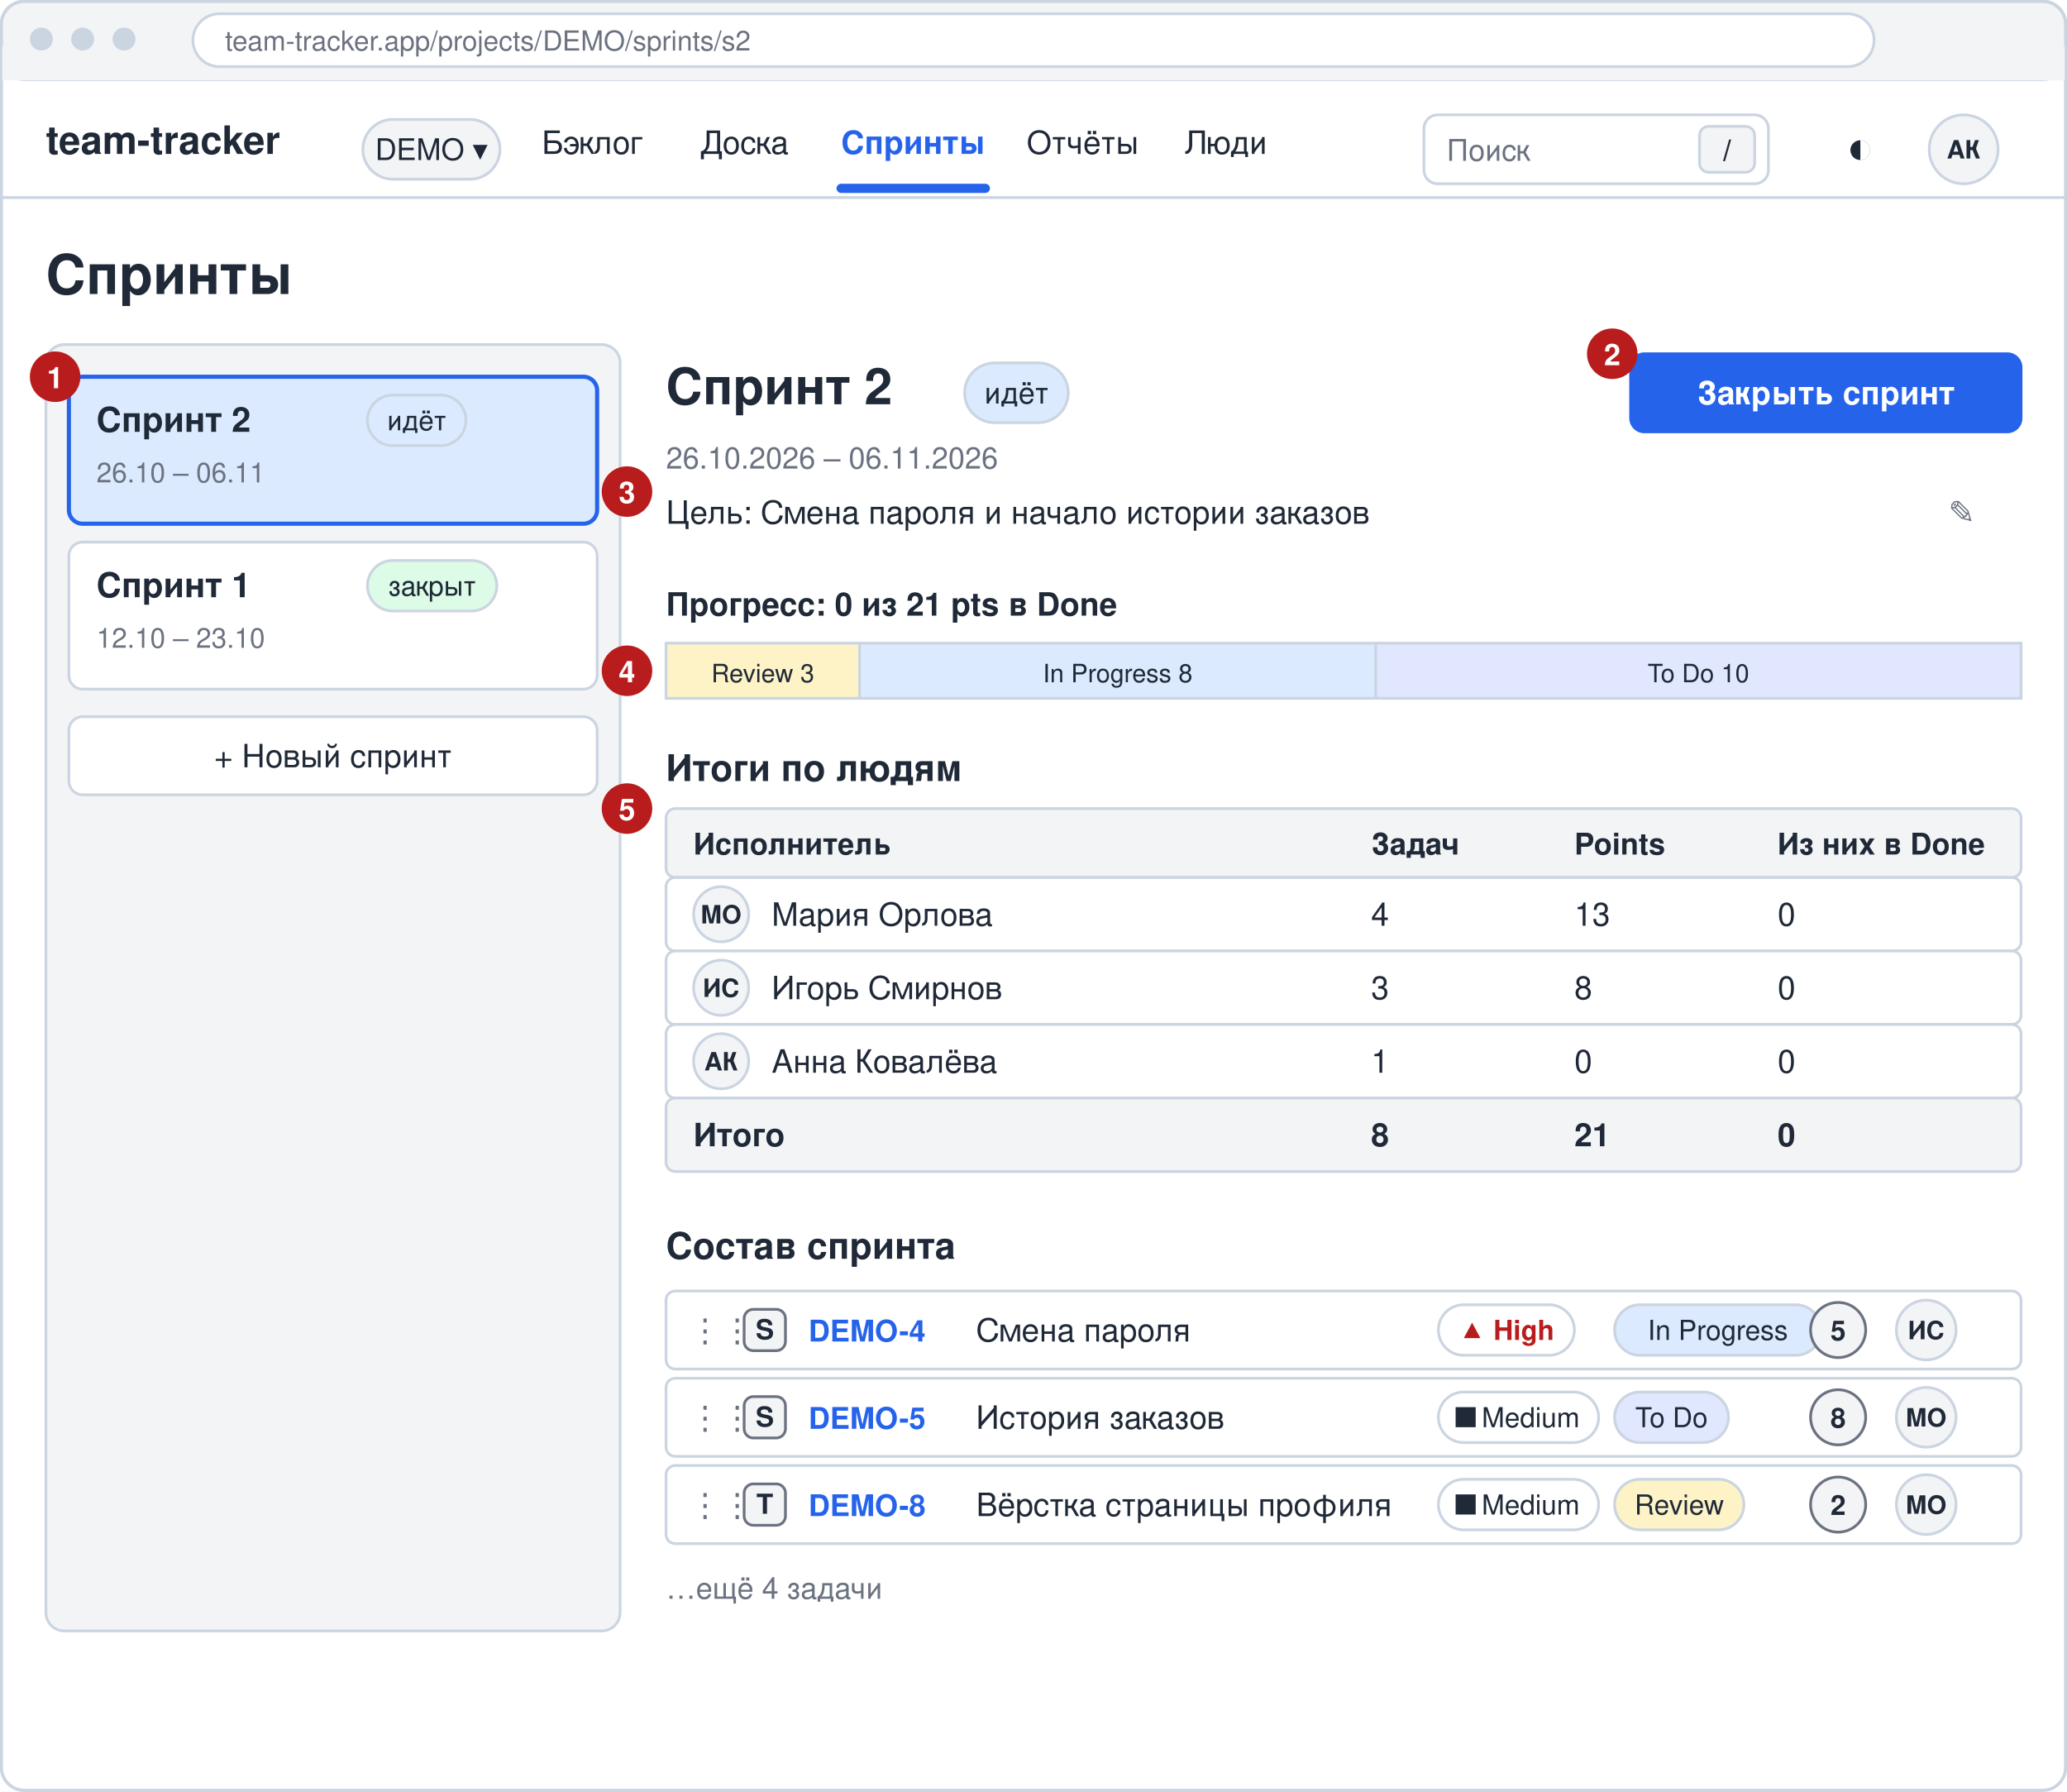
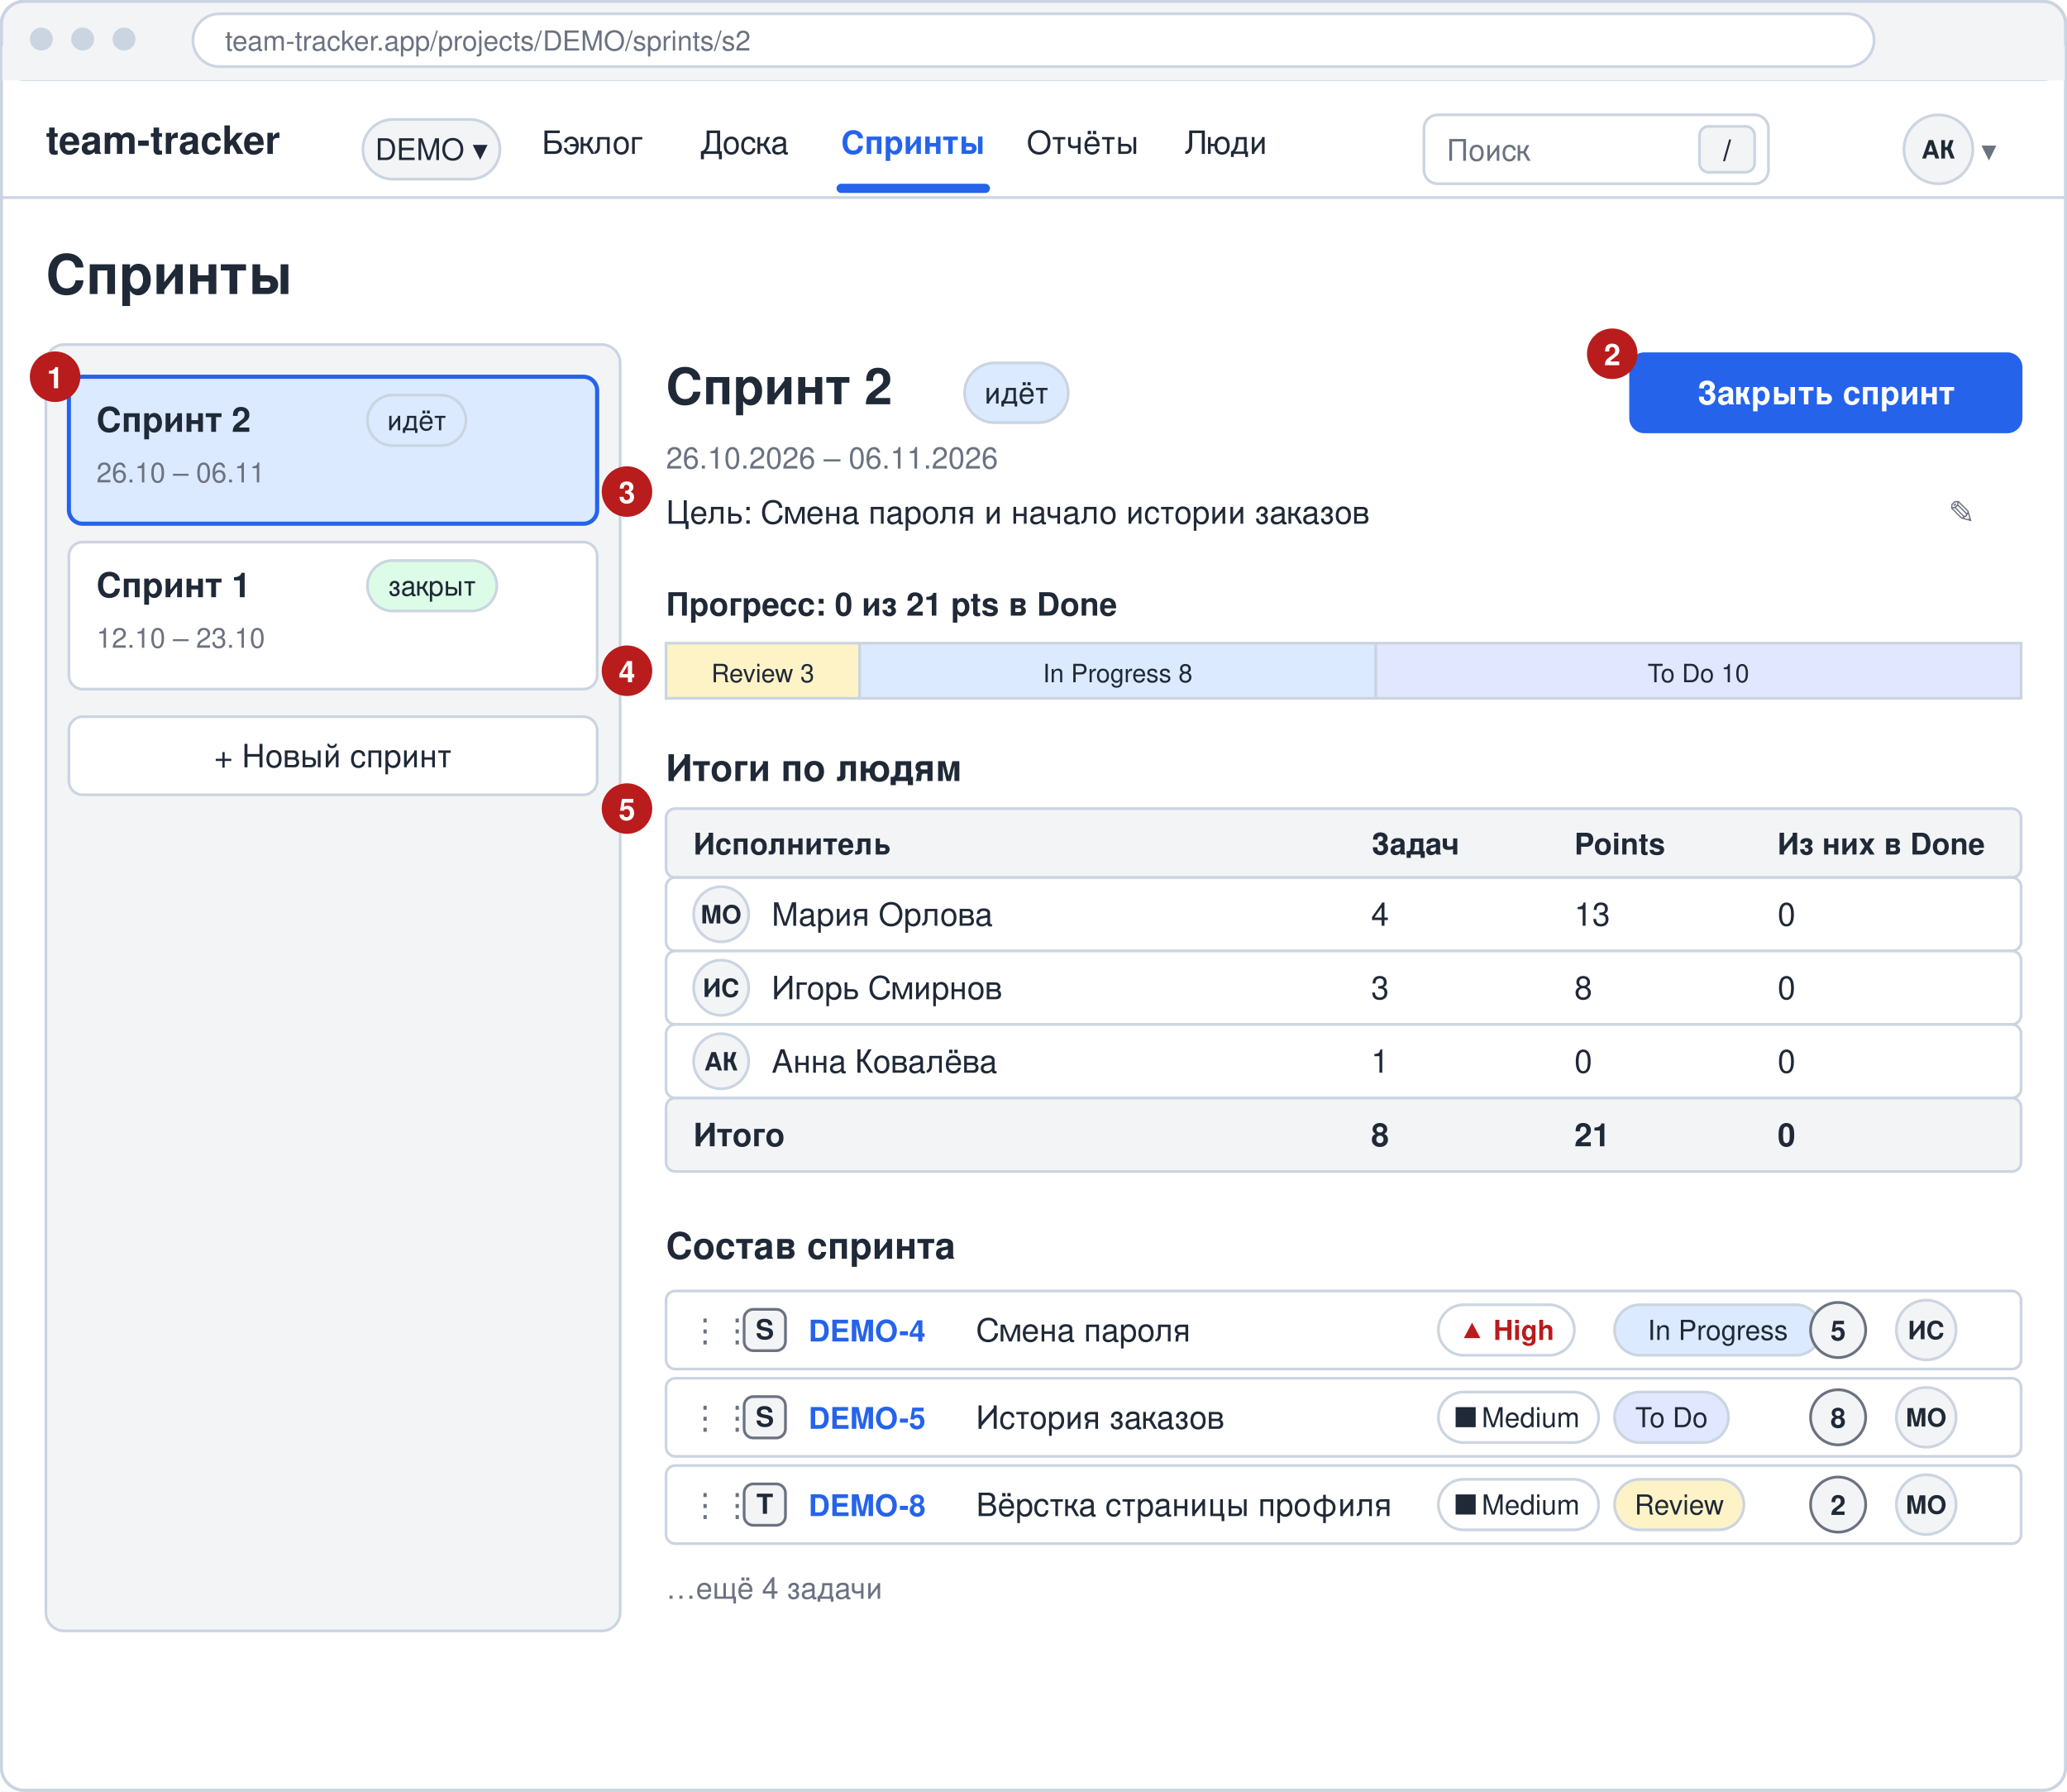
<svg xmlns="http://www.w3.org/2000/svg" width="900" height="780" viewBox="0 0 900 780" font-family="Helvetica, Arial, 'Segoe UI', 'DejaVu Sans', sans-serif" role="img" aria-label="Экран «Спринты»">
  <rect width="900" height="780" fill="#ffffff" />
  <rect x="0.6" y="0.6" width="898.8" height="778.8" rx="10" fill="#ffffff" stroke="#cbd5e1" stroke-width="1.4" />
  <rect x="0.6" y="0.6" width="898.8" height="34" rx="10" fill="#f3f4f6" stroke="#cbd5e1" stroke-width="1.4" />
  <rect x="1" y="20" width="898" height="15" rx="0" fill="#f3f4f6" />
  <circle cx="18" cy="17" r="5" fill="#cbd5e1" />
  <circle cx="36" cy="17" r="5" fill="#cbd5e1" />
  <circle cx="54" cy="17" r="5" fill="#cbd5e1" />
  <rect x="84" y="6" width="732" height="23" rx="11.5" fill="#ffffff" stroke="#cbd5e1" stroke-width="1.2" />
  <text x="98" y="22" text-anchor="start" font-size="12" fill="#6b7280">team-tracker.app/projects/DEMO/sprints/s2</text>
  <line x1="1" y1="86" x2="899" y2="86" stroke="#cbd5e1" stroke-width="1.2" />
  <text x="20" y="67" text-anchor="start" font-size="17" font-weight="bold" fill="#1f2937">team-tracker</text>
  <rect x="158" y="52" width="59.68" height="26" rx="13.0" fill="#f3f4f6" stroke="#cbd5e1" stroke-width="1.2" />
  <text x="187.84" y="69.68" text-anchor="middle" font-size="13" fill="#1f2937">DEMO ▾</text>
  <text x="236" y="67" text-anchor="start" font-size="14" fill="#1f2937">Бэклог</text>
  <text x="305.04" y="67" text-anchor="start" font-size="14" fill="#1f2937">Доска</text>
  <text x="366.24" y="67" text-anchor="start" font-size="14" font-weight="bold" fill="#2563eb">Спринты</text>
  <rect x="364.24" y="80" width="66.8" height="4" rx="2" fill="#2563eb" />
  <text x="447.04" y="67" text-anchor="start" font-size="14" fill="#1f2937">Отчёты</text>
  <text x="516.08" y="67" text-anchor="start" font-size="14" fill="#1f2937">Люди</text>
  <rect x="620" y="50" width="150" height="30" rx="6" fill="#ffffff" stroke="#cbd5e1" stroke-width="1.2" />
  <text x="630" y="70" text-anchor="start" font-size="13" fill="#6b7280">Поиск</text>
  <rect x="740" y="55" width="24" height="20" rx="4" fill="#f3f4f6" stroke="#cbd5e1" stroke-width="1.2" />
  <text x="752" y="70" text-anchor="middle" font-size="13" font-weight="bold" fill="#1f2937">/</text>
-   <text x="810" y="71" text-anchor="middle" font-size="20" fill="#1f2937">◐</text>
-   <circle cx="855" cy="65" r="15" fill="#f3f4f6" stroke="#cbd5e1" stroke-width="1.2" />
-   <text x="855" y="69" text-anchor="middle" font-size="11" font-weight="bold" fill="#1f2937">АК</text>
+   <circle cx="844" cy="65" r="15" fill="#f3f4f6" stroke="#cbd5e1" stroke-width="1.2" />
+   <text x="844" y="69" text-anchor="middle" font-size="11" font-weight="bold" fill="#1f2937">АК</text>
+   <text x="866" y="70" text-anchor="middle" font-size="13" fill="#6b7280">▾</text>
  <text x="20" y="128" text-anchor="start" font-size="24" font-weight="bold" fill="#1f2937">Спринты</text>
  <rect x="20" y="150" width="250" height="560" rx="8" fill="#f3f4f6" stroke="#cbd5e1" stroke-width="1.2" />
  <rect x="30" y="164" width="230" height="64" rx="6" fill="#dbeafe" stroke="#2563eb" stroke-width="1.8" />
  <text x="42" y="188" text-anchor="start" font-size="15" font-weight="bold" fill="#1f2937">Спринт 2</text>
  <rect x="160" y="172" width="42.88" height="22" rx="11.0" fill="#dbeafe" stroke="#cbd5e1" stroke-width="1.2" />
  <text x="181.44" y="187.32" text-anchor="middle" font-size="12" fill="#1f2937">идёт</text>
  <text x="42" y="210" text-anchor="start" font-size="12" fill="#6b7280">26.10 – 06.11</text>
  <rect x="30" y="236" width="230" height="64" rx="6" fill="#ffffff" stroke="#cbd5e1" stroke-width="1.2" />
  <text x="42" y="260" text-anchor="start" font-size="15" font-weight="bold" fill="#1f2937">Спринт 1</text>
  <rect x="160" y="244" width="56.32" height="22" rx="11.0" fill="#dcfce7" stroke="#cbd5e1" stroke-width="1.2" />
  <text x="188.16" y="259.32" text-anchor="middle" font-size="12" fill="#1f2937">закрыт</text>
  <text x="42" y="282" text-anchor="start" font-size="12" fill="#6b7280">12.10 – 23.10</text>
  <rect x="30" y="312" width="230" height="34" rx="6" fill="#ffffff" stroke="#cbd5e1" stroke-width="1.2" />
  <text x="145.0" y="334.04" text-anchor="middle" font-size="14" fill="#1f2937">+ Новый спринт</text>
  <circle cx="24" cy="164" r="11" fill="#b91c1c" />
  <text x="24" y="169" text-anchor="middle" font-size="13" font-weight="bold" fill="#ffffff">1</text>
  <text x="290" y="176" text-anchor="start" font-size="22" font-weight="bold" fill="#1f2937">Спринт 2</text>
  <rect x="420" y="158" width="45.12" height="26" rx="13.0" fill="#dbeafe" stroke="#cbd5e1" stroke-width="1.2" />
  <text x="442.56" y="175.68" text-anchor="middle" font-size="13" fill="#1f2937">идёт</text>
  <rect x="710" y="154" width="170" height="34" rx="6" fill="#2563eb" stroke="#2563eb" stroke-width="1.2" />
  <text x="795.0" y="176.04" text-anchor="middle" font-size="14" font-weight="bold" fill="#ffffff">Закрыть спринт</text>
  <circle cx="702" cy="154" r="11" fill="#b91c1c" />
  <text x="702" y="159" text-anchor="middle" font-size="13" font-weight="bold" fill="#ffffff">2</text>
  <text x="290" y="204" text-anchor="start" font-size="13" fill="#6b7280">26.10.2026 – 06.11.2026</text>
  <text x="290" y="228" text-anchor="start" font-size="14" fill="#1f2937">Цель: Смена пароля и начало истории заказов</text>
  <text x="860" y="228" text-anchor="end" font-size="14" fill="#6b7280">✎</text>
  <circle cx="273" cy="214" r="11" fill="#b91c1c" />
  <text x="273" y="219" text-anchor="middle" font-size="13" font-weight="bold" fill="#ffffff">3</text>
  <text x="290" y="268" text-anchor="start" font-size="14" font-weight="bold" fill="#1f2937">Прогресс: 0 из 21 pts в Done</text>
  <rect x="290" y="280" width="84.286" height="24" rx="0" fill="#fef3c7" stroke="#cbd5e1" stroke-width="1.2" />
  <text x="332.143" y="297" text-anchor="middle" font-size="11" fill="#1f2937">Review 3</text>
  <rect x="374.286" y="280" width="224.762" height="24" rx="0" fill="#dbeafe" stroke="#cbd5e1" stroke-width="1.2" />
  <text x="486.667" y="297" text-anchor="middle" font-size="11" fill="#1f2937">In Progress 8</text>
  <rect x="599.048" y="280" width="280.952" height="24" rx="0" fill="#e0e7ff" stroke="#cbd5e1" stroke-width="1.2" />
  <text x="739.524" y="297" text-anchor="middle" font-size="11" fill="#1f2937">To Do 10</text>
  <circle cx="273" cy="292" r="11" fill="#b91c1c" />
  <text x="273" y="297" text-anchor="middle" font-size="13" font-weight="bold" fill="#ffffff">4</text>
  <text x="290" y="340" text-anchor="start" font-size="16" font-weight="bold" fill="#1f2937">Итоги по людям</text>
  <rect x="290" y="352" width="590" height="30" rx="4" fill="#f3f4f6" stroke="#cbd5e1" stroke-width="1.2" />
  <text x="302" y="372" text-anchor="start" font-size="13" font-weight="bold" fill="#1f2937">Исполнитель</text>
  <text x="597.0" y="372" text-anchor="start" font-size="13" font-weight="bold" fill="#1f2937">Задач</text>
  <text x="685.5" y="372" text-anchor="start" font-size="13" font-weight="bold" fill="#1f2937">Points</text>
  <text x="774.0" y="372" text-anchor="start" font-size="13" font-weight="bold" fill="#1f2937">Из них в Done</text>
  <rect x="290" y="382" width="590" height="32" rx="4" fill="#ffffff" stroke="#cbd5e1" stroke-width="1.2" />
  <circle cx="314" cy="398" r="12" fill="#f3f4f6" stroke="#cbd5e1" stroke-width="1.2" />
  <text x="314" y="402" text-anchor="middle" font-size="11" font-weight="bold" fill="#1f2937">МО</text>
  <text x="336" y="403" text-anchor="start" font-size="14" fill="#1f2937">Мария Орлова</text>
  <text x="597.0" y="403" text-anchor="start" font-size="14" fill="#1f2937">4</text>
  <text x="685.5" y="403" text-anchor="start" font-size="14" fill="#1f2937">13</text>
  <text x="774.0" y="403" text-anchor="start" font-size="14" fill="#1f2937">0</text>
  <rect x="290" y="414" width="590" height="32" rx="4" fill="#ffffff" stroke="#cbd5e1" stroke-width="1.2" />
  <circle cx="314" cy="430" r="12" fill="#f3f4f6" stroke="#cbd5e1" stroke-width="1.2" />
  <text x="314" y="434" text-anchor="middle" font-size="11" font-weight="bold" fill="#1f2937">ИС</text>
  <text x="336" y="435" text-anchor="start" font-size="14" fill="#1f2937">Игорь Смирнов</text>
  <text x="597.0" y="435" text-anchor="start" font-size="14" fill="#1f2937">3</text>
  <text x="685.5" y="435" text-anchor="start" font-size="14" fill="#1f2937">8</text>
  <text x="774.0" y="435" text-anchor="start" font-size="14" fill="#1f2937">0</text>
  <rect x="290" y="446" width="590" height="32" rx="4" fill="#ffffff" stroke="#cbd5e1" stroke-width="1.2" />
  <circle cx="314" cy="462" r="12" fill="#f3f4f6" stroke="#cbd5e1" stroke-width="1.2" />
  <text x="314" y="466" text-anchor="middle" font-size="11" font-weight="bold" fill="#1f2937">АК</text>
  <text x="336" y="467" text-anchor="start" font-size="14" fill="#1f2937">Анна Ковалёва</text>
  <text x="597.0" y="467" text-anchor="start" font-size="14" fill="#1f2937">1</text>
  <text x="685.5" y="467" text-anchor="start" font-size="14" fill="#1f2937">0</text>
  <text x="774.0" y="467" text-anchor="start" font-size="14" fill="#1f2937">0</text>
  <rect x="290" y="478" width="590" height="32" rx="4" fill="#f3f4f6" stroke="#cbd5e1" stroke-width="1.2" />
  <text x="302" y="499" text-anchor="start" font-size="14" font-weight="bold" fill="#1f2937">Итого</text>
  <text x="597.0" y="499" text-anchor="start" font-size="14" font-weight="bold" fill="#1f2937">8</text>
  <text x="685.5" y="499" text-anchor="start" font-size="14" font-weight="bold" fill="#1f2937">21</text>
  <text x="774.0" y="499" text-anchor="start" font-size="14" font-weight="bold" fill="#1f2937">0</text>
  <circle cx="273" cy="352" r="11" fill="#b91c1c" />
  <text x="273" y="357" text-anchor="middle" font-size="13" font-weight="bold" fill="#ffffff">5</text>
  <text x="290" y="548" text-anchor="start" font-size="16" font-weight="bold" fill="#1f2937">Состав спринта</text>
  <rect x="290" y="562" width="590" height="34" rx="4" fill="#ffffff" stroke="#cbd5e1" stroke-width="1.2" />
  <text x="300" y="584" text-anchor="start" font-size="14" fill="#6b7280">⋮⋮</text>
  <rect x="324" y="570" width="18" height="18" rx="4" fill="#f3f4f6" stroke="#6b7280" stroke-width="1.2" />
  <text x="333.0" y="583" text-anchor="middle" font-size="12" font-weight="bold" fill="#1f2937">S</text>
  <text x="352" y="584" text-anchor="start" font-size="13" font-weight="bold" fill="#2563eb">DEMO-4</text>
  <text x="425" y="584" text-anchor="start" font-size="14" fill="#1f2937">Смена пароля</text>
  <rect x="626.3" y="568" width="59.2" height="22" rx="11.0" fill="#ffffff" stroke="#cbd5e1" stroke-width="1.2" />
  <text x="655.9" y="583.32" text-anchor="middle" font-size="12" font-weight="bold" fill="#b91c1c">▲ High</text>
  <rect x="703.0" y="568" width="89.92" height="22" rx="11.0" fill="#dbeafe" stroke="#cbd5e1" stroke-width="1.2" />
  <text x="747.96" y="583.32" text-anchor="middle" font-size="12" fill="#1f2937">In Progress</text>
  <circle cx="800.35" cy="579" r="12" fill="#f3f4f6" stroke="#6b7280" stroke-width="1.2" />
  <text x="800.35" y="583.5" text-anchor="middle" font-size="12" font-weight="bold" fill="#1f2937">5</text>
  <circle cx="838.7" cy="579" r="13" fill="#f3f4f6" stroke="#cbd5e1" stroke-width="1.2" />
  <text x="838.7" y="583" text-anchor="middle" font-size="11" font-weight="bold" fill="#1f2937">ИС</text>
  <rect x="290" y="600" width="590" height="34" rx="4" fill="#ffffff" stroke="#cbd5e1" stroke-width="1.2" />
  <text x="300" y="622" text-anchor="start" font-size="14" fill="#6b7280">⋮⋮</text>
  <rect x="324" y="608" width="18" height="18" rx="4" fill="#f3f4f6" stroke="#6b7280" stroke-width="1.2" />
  <text x="333.0" y="621" text-anchor="middle" font-size="12" font-weight="bold" fill="#1f2937">S</text>
  <text x="352" y="622" text-anchor="start" font-size="13" font-weight="bold" fill="#2563eb">DEMO-5</text>
  <text x="425" y="622" text-anchor="start" font-size="14" fill="#1f2937">История заказов</text>
  <rect x="626.3" y="606" width="69.76" height="22" rx="11.0" fill="#ffffff" stroke="#cbd5e1" stroke-width="1.2" />
  <text x="661.18" y="621.32" text-anchor="middle" font-size="12" fill="#1f2937">■ Medium</text>
  <rect x="703.0" y="606" width="49.6" height="22" rx="11.0" fill="#e0e7ff" stroke="#cbd5e1" stroke-width="1.2" />
  <text x="727.8" y="621.32" text-anchor="middle" font-size="12" fill="#1f2937">To Do</text>
  <circle cx="800.35" cy="617" r="12" fill="#f3f4f6" stroke="#6b7280" stroke-width="1.2" />
  <text x="800.35" y="621.5" text-anchor="middle" font-size="12" font-weight="bold" fill="#1f2937">8</text>
  <circle cx="838.7" cy="617" r="13" fill="#f3f4f6" stroke="#cbd5e1" stroke-width="1.2" />
  <text x="838.7" y="621" text-anchor="middle" font-size="11" font-weight="bold" fill="#1f2937">МО</text>
  <rect x="290" y="638" width="590" height="34" rx="4" fill="#ffffff" stroke="#cbd5e1" stroke-width="1.2" />
  <text x="300" y="660" text-anchor="start" font-size="14" fill="#6b7280">⋮⋮</text>
  <rect x="324" y="646" width="18" height="18" rx="4" fill="#f3f4f6" stroke="#6b7280" stroke-width="1.2" />
  <text x="333.0" y="659" text-anchor="middle" font-size="12" font-weight="bold" fill="#1f2937">T</text>
  <text x="352" y="660" text-anchor="start" font-size="13" font-weight="bold" fill="#2563eb">DEMO-8</text>
  <text x="425" y="660" text-anchor="start" font-size="14" fill="#1f2937">Вёрстка страницы профиля</text>
  <rect x="626.3" y="644" width="69.76" height="22" rx="11.0" fill="#ffffff" stroke="#cbd5e1" stroke-width="1.2" />
  <text x="661.18" y="659.32" text-anchor="middle" font-size="12" fill="#1f2937">■ Medium</text>
  <rect x="703.0" y="644" width="56.32" height="22" rx="11.0" fill="#fef3c7" stroke="#cbd5e1" stroke-width="1.2" />
  <text x="731.16" y="659.32" text-anchor="middle" font-size="12" fill="#1f2937">Review</text>
  <circle cx="800.35" cy="655" r="12" fill="#f3f4f6" stroke="#6b7280" stroke-width="1.2" />
  <text x="800.35" y="659.5" text-anchor="middle" font-size="12" font-weight="bold" fill="#1f2937">2</text>
  <circle cx="838.7" cy="655" r="13" fill="#f3f4f6" stroke="#cbd5e1" stroke-width="1.2" />
  <text x="838.7" y="659" text-anchor="middle" font-size="11" font-weight="bold" fill="#1f2937">МО</text>
  <text x="290" y="696" text-anchor="start" font-size="13" fill="#6b7280">…ещё 4 задачи</text>
</svg>
